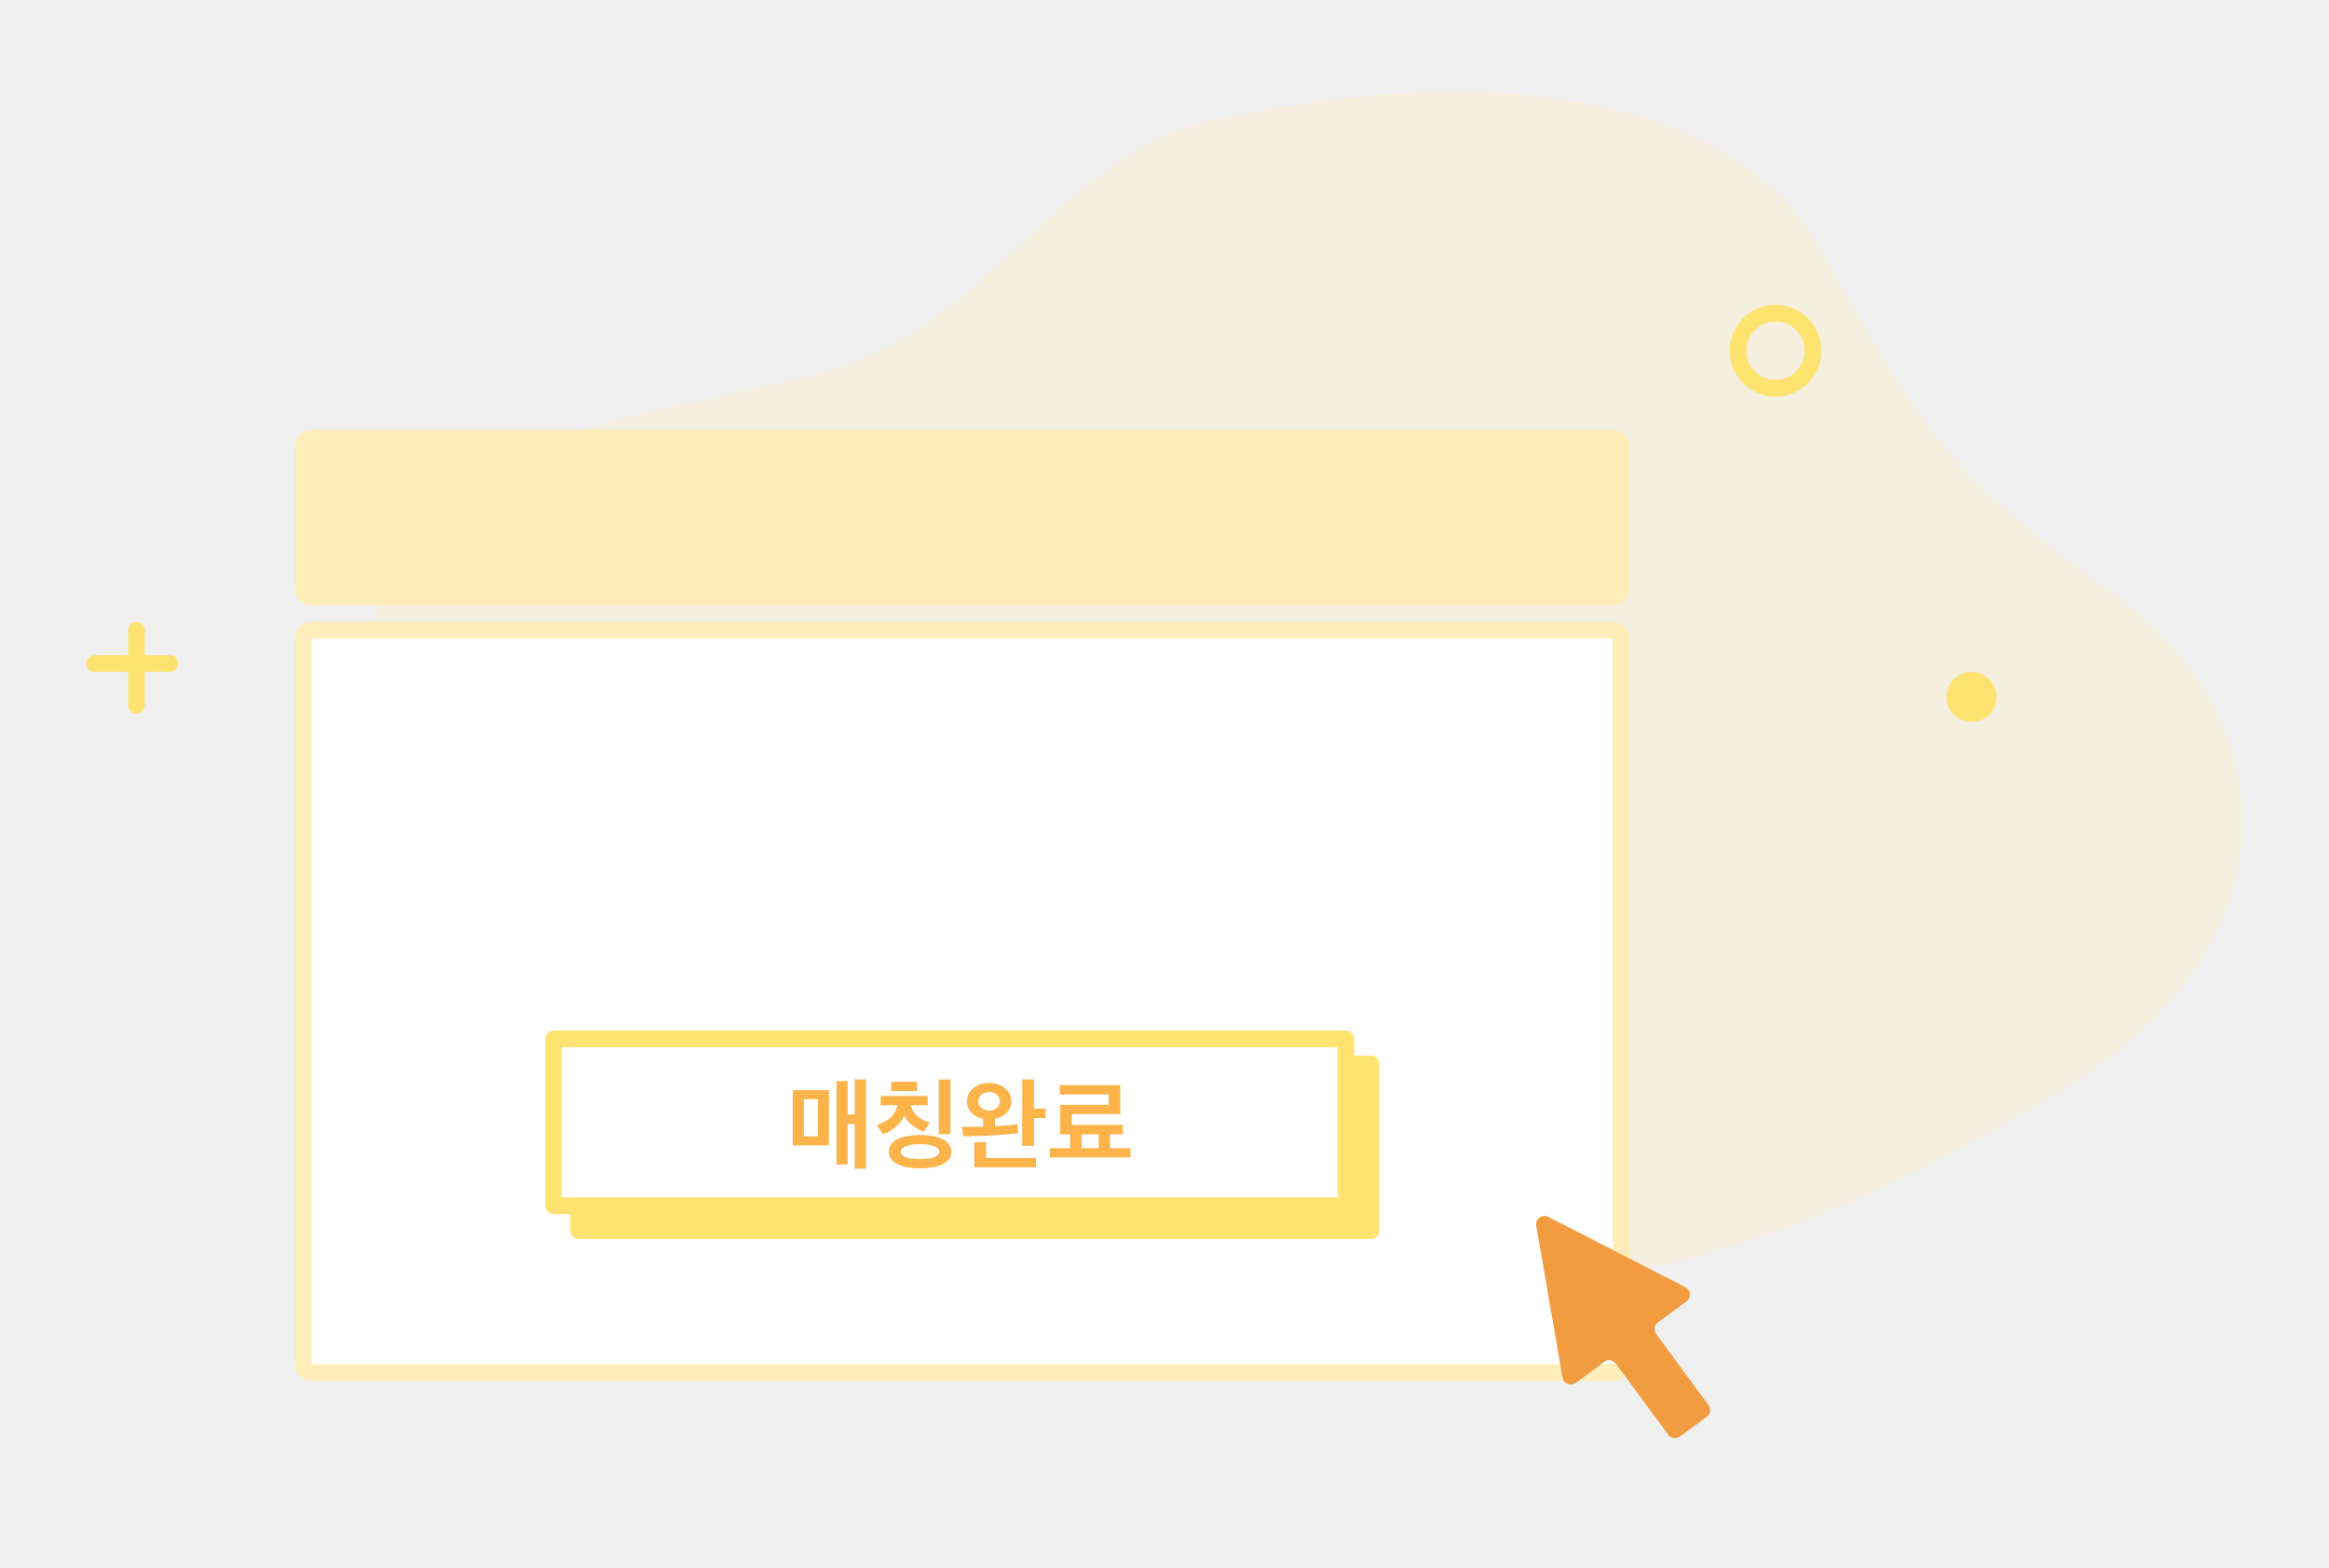
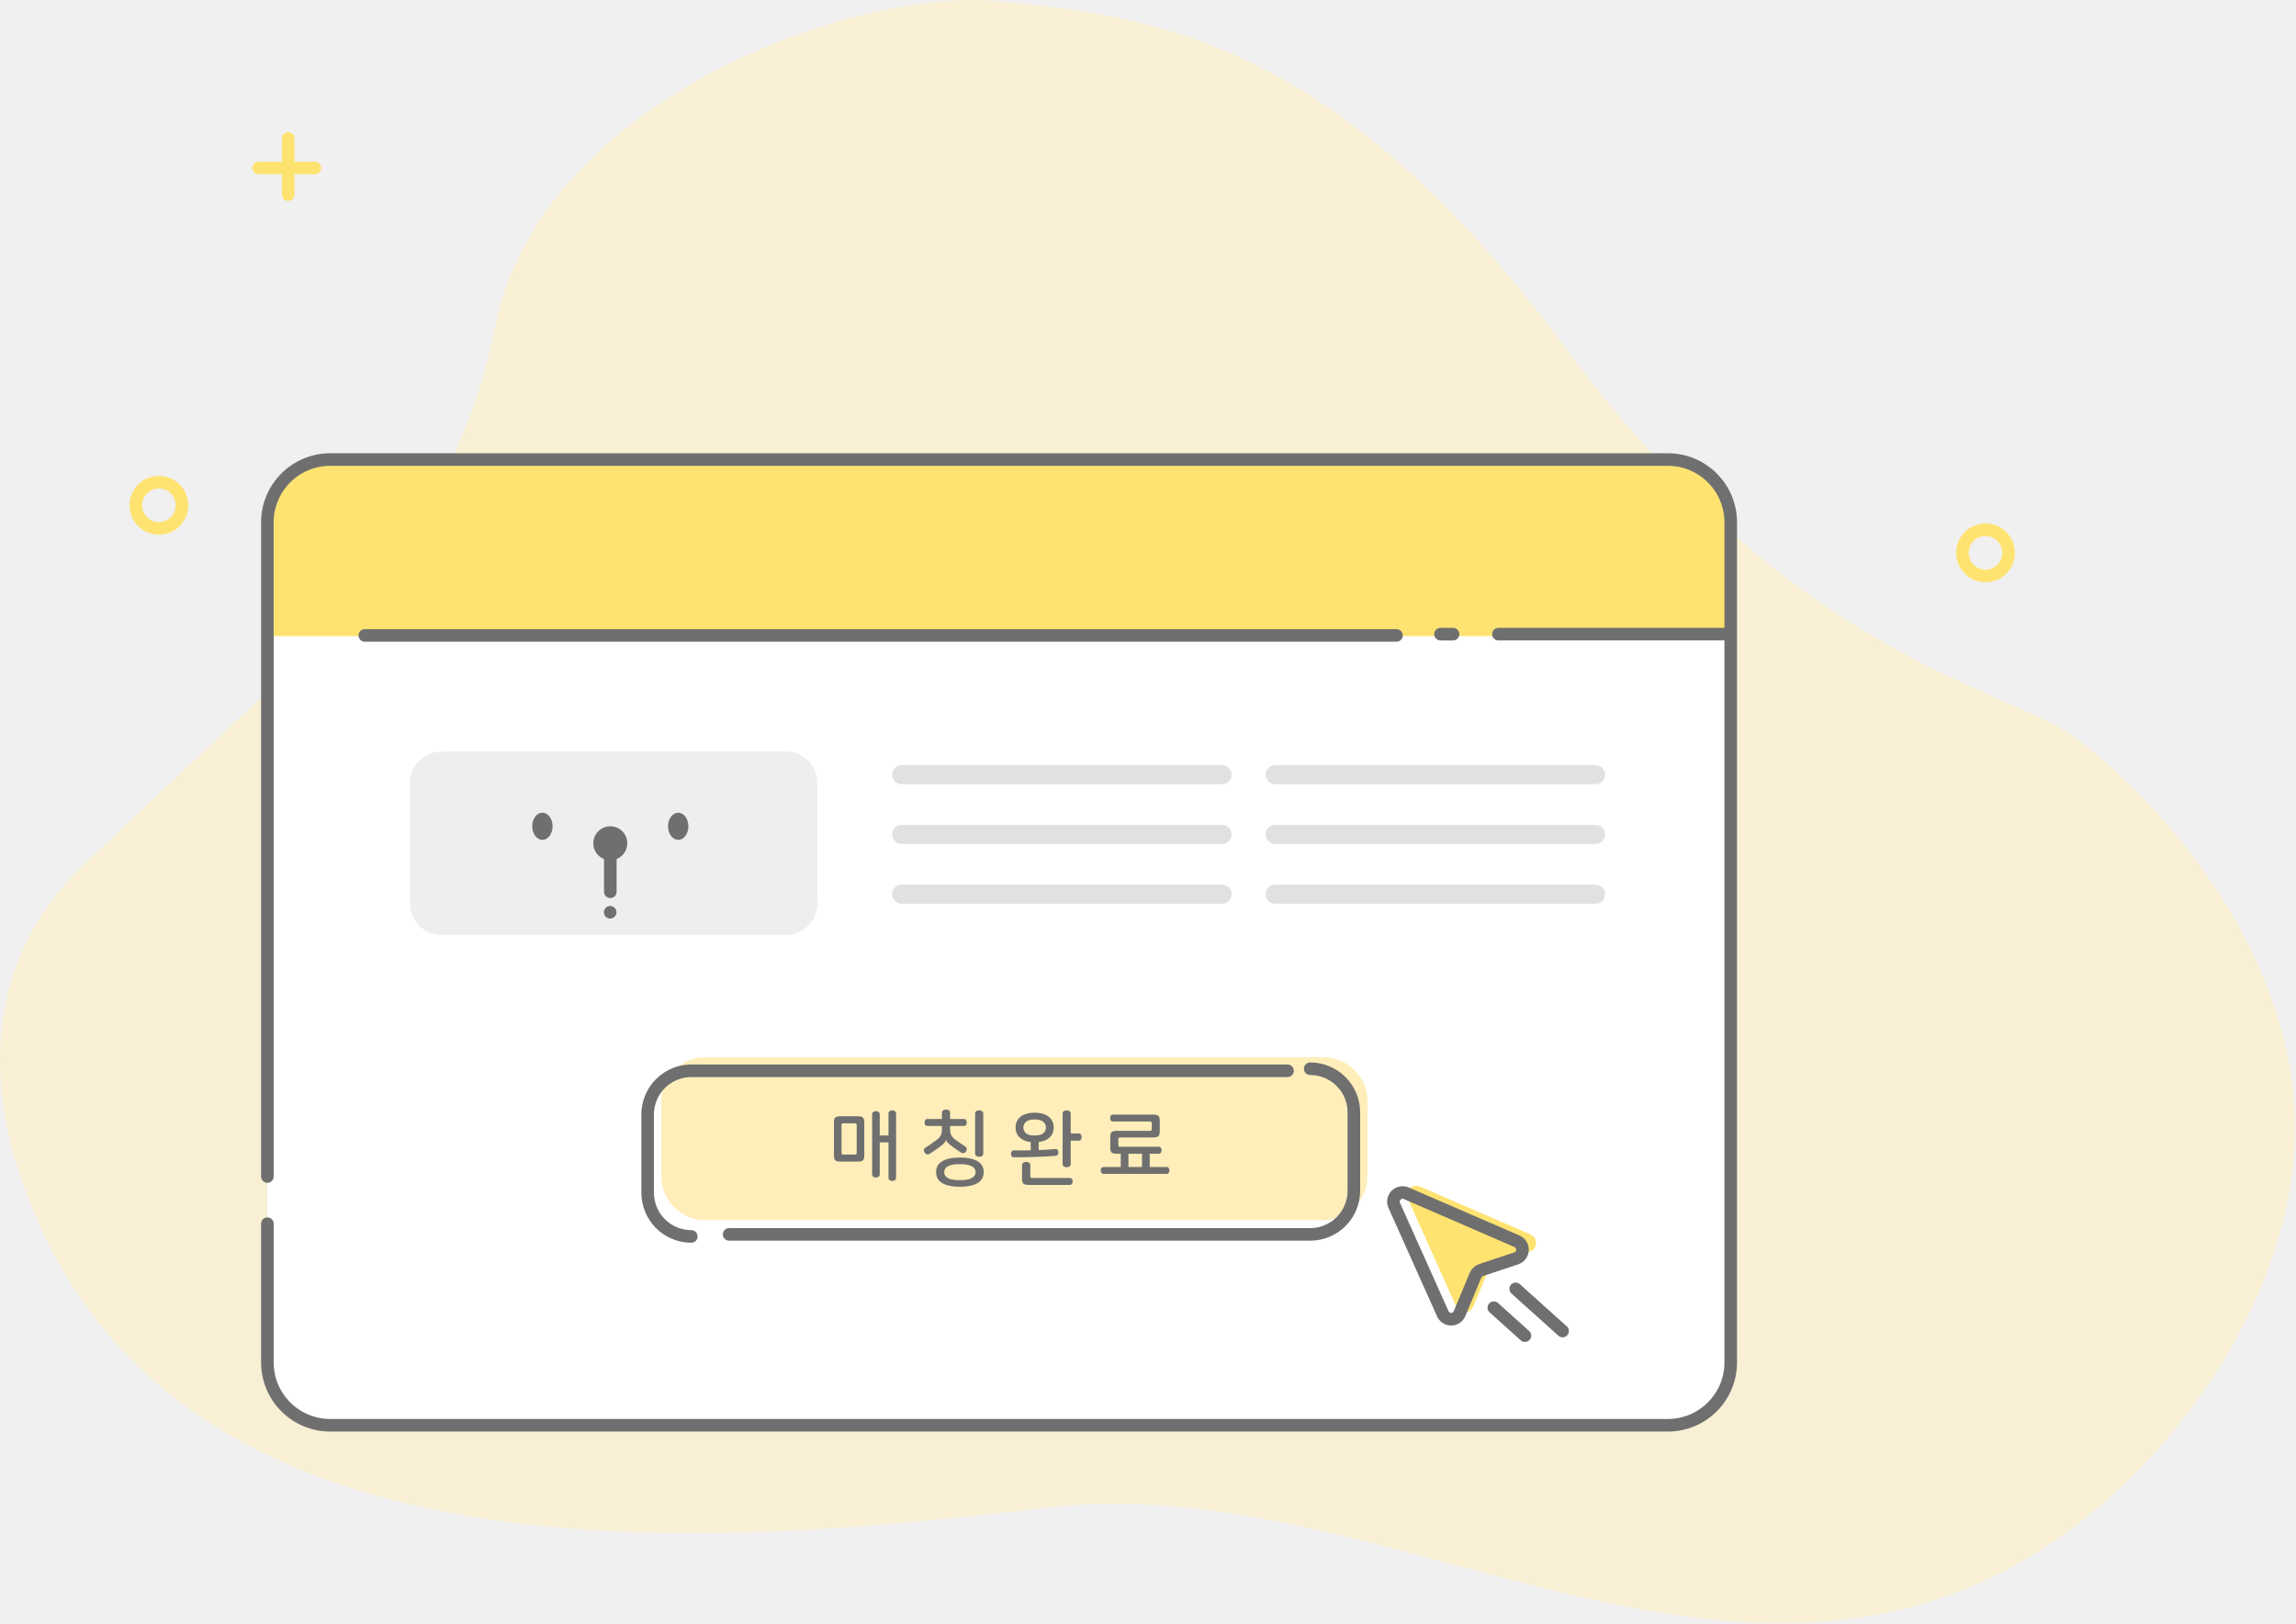
- <svg xmlns="http://www.w3.org/2000/svg" width="431" height="290" viewBox="0 0 431 290" fill="none">
-   <path opacity="0.3" d="M223.605 22.453C194.297 29.161 181.929 64.129 146.428 70.303C101.694 81.279 80.046 78.508 63.078 129.729C46.11 180.95 159.805 205.059 220.735 228.231C281.666 251.402 334.739 230.059 381.159 202.01C424.975 175.535 424.264 133.588 390.414 109.324C360.121 87.61 354.845 78.18 337.316 46.845L337.055 46.378C319.315 14.67 268.922 12.082 223.605 22.453Z" fill="#FFEEBA" />
-   <rect x="56.132" y="116.609" width="243.878" height="137.374" rx="1.544" fill="white" stroke="#FFEEBA" stroke-width="3.087" />
-   <rect x="54.589" y="79.564" width="246.965" height="32.414" rx="3.087" fill="#FFEEBA" />
-   <rect x="106.296" y="196.101" width="148.179" height="32.414" rx="0.772" fill="#FFE371" stroke="#FFE371" stroke-width="1.544" />
-   <mask id="path-5-inside-1_1521:2604" fill="white">
-     <rect x="100.895" y="190.698" width="149.723" height="33.958" rx="1.544" />
-   </mask>
-   <rect x="100.895" y="190.698" width="149.723" height="33.958" rx="1.544" fill="white" stroke="#FFE371" stroke-width="6.174" mask="url(#path-5-inside-1_1521:2604)" />
-   <circle cx="328.566" cy="64.9" r="6.946" stroke="#FFE371" stroke-width="3.087" />
-   <circle cx="364.839" cy="128.957" r="4.631" fill="#FFE371" />
-   <line x1="17.544" y1="122.783" x2="31.435" y2="122.783" stroke="#FFE371" stroke-width="3.087" stroke-linecap="round" />
-   <line x1="25.261" y1="116.609" x2="25.261" y2="130.501" stroke="#FFE371" stroke-width="3.087" stroke-linecap="round" />
-   <path d="M153.4 201.727V211.952H146.713V201.727H153.4ZM160.253 216.249H158.178V207.969H156.845V215.489H154.807V200.042H156.845V206.228H158.178V199.745H160.253V216.249ZM151.362 210.285V203.394H148.75V210.285H151.362ZM174.519 210.859C175.544 211.402 176.057 212.155 176.057 213.119C176.057 214.082 175.551 214.835 174.538 215.378C173.525 215.922 172.099 216.193 170.259 216.193C168.432 216.193 167.012 215.922 165.999 215.378C164.987 214.835 164.48 214.082 164.48 213.119C164.48 212.155 164.987 211.402 165.999 210.859C167.024 210.303 168.444 210.025 170.259 210.025C172.087 210.025 173.507 210.303 174.519 210.859ZM162.98 204.506V202.783H171.667V204.506H168.537C168.907 206.074 170.08 207.142 172.056 207.71L170.963 209.396C170.259 209.161 169.555 208.784 168.852 208.266C168.148 207.735 167.641 207.136 167.333 206.469C167.049 207.198 166.524 207.889 165.758 208.544C165.005 209.186 164.221 209.63 163.406 209.877L162.239 208.229C164.462 207.451 165.746 206.21 166.092 204.506H162.98ZM175.89 209.877H173.723V199.745H175.89V209.877ZM170.259 211.711C169.136 211.711 168.259 211.841 167.629 212.1C167.012 212.359 166.703 212.699 166.703 213.119C166.703 213.551 167.012 213.89 167.629 214.137C168.247 214.372 169.123 214.489 170.259 214.489C171.408 214.489 172.291 214.372 172.908 214.137C173.525 213.89 173.834 213.551 173.834 213.119C173.834 212.686 173.519 212.347 172.889 212.1C172.272 211.841 171.395 211.711 170.259 211.711ZM164.925 201.894V200.171H169.722V201.894H164.925ZM188.416 209.673C187.082 209.859 185.396 210.007 183.359 210.118C181.322 210.217 179.624 210.266 178.265 210.266L177.987 208.525C179.753 208.525 181.068 208.513 181.933 208.488V207.025C181.031 206.827 180.303 206.438 179.747 205.858C179.204 205.265 178.932 204.574 178.932 203.783C178.932 202.82 179.321 202.018 180.099 201.375C180.889 200.721 181.877 200.394 183.063 200.394C184.236 200.394 185.211 200.721 185.989 201.375C186.767 202.018 187.156 202.826 187.156 203.802C187.156 204.592 186.872 205.284 186.304 205.876C185.748 206.469 185.02 206.852 184.118 207.025V208.414C185.798 208.328 187.181 208.204 188.267 208.043C188.28 208.155 188.298 208.402 188.323 208.784C188.36 209.167 188.391 209.464 188.416 209.673ZM191.342 199.745V205.117H193.509V206.895H191.342V212.026H189.175V199.745H191.342ZM191.731 216.008H180.303V211.34H182.47V214.304H191.731V216.008ZM184.489 204.987C184.859 204.629 185.045 204.228 185.045 203.783C185.045 203.339 184.859 202.944 184.489 202.598C184.118 202.24 183.643 202.061 183.063 202.061C182.47 202.061 181.982 202.234 181.599 202.579C181.229 202.925 181.044 203.326 181.044 203.783C181.044 204.228 181.229 204.629 181.599 204.987C181.982 205.333 182.47 205.506 183.063 205.506C183.643 205.506 184.118 205.333 184.489 204.987ZM207.794 209.896H205.405V212.47H209.202V214.193H194.292V212.47H198.052V209.896H196.199V204.432H205.164V202.524H196.107V200.801H207.313V206.154H198.348V208.155H207.794V209.896ZM200.163 209.896V212.47H203.312V209.896H200.163Z" fill="#FCB34A" />
-   <path fill-rule="evenodd" clip-rule="evenodd" d="M312.105 240.807C313.029 240.127 312.915 238.713 311.895 238.19L286.511 225.166C285.378 224.585 284.068 225.549 284.286 226.803L289.159 254.914C289.355 256.044 290.671 256.573 291.594 255.894L296.878 252.008C297.564 251.502 298.53 251.65 299.036 252.336L308.72 265.503C309.226 266.189 310.192 266.337 310.878 265.831L315.845 262.178C316.532 261.673 316.679 260.707 316.174 260.02L306.489 246.854C305.984 246.167 306.131 245.201 306.818 244.696L312.105 240.807Z" fill="#F29C42" />
+ <svg xmlns="http://www.w3.org/2000/svg" width="365" height="258" viewBox="0 0 365 258" fill="none">
+   <g clip-path="url(#clip0_2015_3139)">
+     <path opacity="0.5" d="M27.799 222.217C16.492 213.418 7.617 201.339 2.563 184.818C-2.671 167.71 -0.192 150.543 12.899 137.889C50.028 101.974 71.587 87.608 78.773 51.694C85.96 15.779 136.263 -2.179 159.02 0.216C181.776 2.61 211.719 5.004 248.848 55.285C285.977 105.566 319.513 109.157 330.292 117.537C347.384 130.814 362.319 151.824 364.595 173.696C367.745 203.948 343.874 237.146 317.645 250.207C268.598 274.557 217.504 233.542 166.206 239.648C123.855 244.688 63.55 249.967 27.799 222.217Z" fill="#FFEEBA" />
+     <path d="M315.644 91.548C317.67 91.548 319.312 89.903 319.312 87.875C319.312 85.846 317.67 84.201 315.644 84.201C313.617 84.201 311.975 85.846 311.975 87.875C311.975 89.903 313.617 91.548 315.644 91.548Z" stroke="#FFE371" stroke-width="2" stroke-miterlimit="10" />
+     <path d="M25.259 83.991C27.285 83.991 28.928 82.347 28.928 80.318C28.928 78.289 27.285 76.644 25.259 76.644C23.233 76.644 21.59 78.289 21.59 80.318C21.59 82.347 23.233 83.991 25.259 83.991Z" stroke="#FFE371" stroke-width="2" stroke-miterlimit="10" />
+   </g>
+   <path d="M265.153 73.041H52.492C46.977 73.041 42.507 77.512 42.507 83.026V216.549C42.507 222.064 46.977 226.535 52.492 226.535H265.153C270.668 226.535 275.139 222.064 275.139 216.549V83.026C275.139 77.512 270.668 73.041 265.153 73.041Z" fill="white" />
+   <rect x="105.117" y="168.037" width="112.268" height="25.908" rx="7" fill="#FFEEBA" />
+   <path d="M42.507 83.041C42.507 77.518 46.984 73.041 52.507 73.041H264.599C270.122 73.041 274.599 77.518 274.599 83.041V101.108H42.507V83.041Z" fill="#FFE371" />
+   <path d="M58 101L222 101L58 101Z" fill="white" />
+   <path d="M58 101L222 101" stroke="#6F6F6F" stroke-width="2" stroke-linecap="round" stroke-linejoin="round" />
+   <path d="M230.997 100.797H229H230.997Z" fill="white" />
+   <path d="M230.997 100.797H229" stroke="#6F6F6F" stroke-width="2" stroke-linecap="round" stroke-linejoin="round" />
+   <path d="M238.209 100.795H274.664H238.209Z" fill="white" />
+   <path d="M238.209 100.795H274.664" stroke="#6F6F6F" stroke-width="2" stroke-linecap="round" stroke-linejoin="round" />
+   <path d="M208.285 169.873C210.126 169.873 211.891 170.604 213.193 171.906C214.495 173.208 215.226 174.973 215.226 176.814V189.261C215.226 191.102 214.495 192.867 213.193 194.169C211.891 195.471 210.126 196.202 208.285 196.202H115.912" stroke="#6F6F6F" stroke-width="2" stroke-linecap="round" stroke-linejoin="round" />
+   <path d="M109.899 196.526C108.058 196.526 106.293 195.795 104.991 194.493C103.689 193.191 102.958 191.426 102.958 189.585V177.138C102.958 175.298 103.689 173.532 104.991 172.23C106.293 170.929 108.058 170.197 109.899 170.197H204.679" stroke="#6F6F6F" stroke-width="2" stroke-linecap="round" stroke-linejoin="round" />
+   <path d="M223.776 190.448L231.516 207.72C231.626 207.983 231.811 208.207 232.049 208.364C232.286 208.522 232.564 208.606 232.849 208.606C233.133 208.606 233.412 208.522 233.649 208.364C233.886 208.207 234.071 207.983 234.182 207.72L236.73 201.61C236.811 201.419 236.932 201.247 237.085 201.106C237.237 200.964 237.418 200.857 237.615 200.79L243.196 198.933C243.476 198.84 243.721 198.664 243.899 198.428C244.077 198.193 244.179 197.909 244.192 197.614C244.205 197.319 244.128 197.027 243.971 196.777C243.814 196.527 243.585 196.33 243.315 196.213L225.686 188.57C225.422 188.462 225.132 188.433 224.853 188.488C224.573 188.543 224.315 188.679 224.111 188.879C223.908 189.079 223.768 189.334 223.708 189.613C223.648 189.892 223.672 190.183 223.776 190.448Z" fill="#FFE371" />
+   <path d="M221.616 191.528L229.356 208.8C229.467 209.063 229.652 209.287 229.889 209.444C230.127 209.602 230.405 209.686 230.69 209.686C230.974 209.686 231.253 209.602 231.49 209.444C231.727 209.287 231.912 209.063 232.023 208.8L234.57 202.69C234.652 202.499 234.773 202.327 234.925 202.186C235.078 202.044 235.259 201.937 235.456 201.87L241.037 200.013C241.317 199.92 241.562 199.744 241.74 199.509C241.918 199.273 242.02 198.989 242.033 198.694C242.045 198.399 241.968 198.107 241.812 197.857C241.655 197.607 241.426 197.41 241.155 197.293L223.527 189.65C223.263 189.542 222.973 189.513 222.693 189.568C222.413 189.623 222.156 189.759 221.952 189.959C221.749 190.159 221.609 190.414 221.549 190.693C221.489 190.972 221.513 191.263 221.616 191.528V191.528Z" stroke="#6F6F6F" stroke-width="2" stroke-linecap="round" stroke-linejoin="round" />
+   <path d="M237.475 207.85L242.419 212.297" stroke="#6F6F6F" stroke-width="2" stroke-linecap="round" stroke-linejoin="round" />
+   <path d="M240.95 204.859L248.41 211.563" stroke="#6F6F6F" stroke-width="2" stroke-linecap="round" stroke-linejoin="round" />
+   <path d="M136.396 177.429C136.778 177.429 137.038 177.498 137.176 177.637C137.324 177.775 137.397 178.031 137.397 178.404V183.656C137.397 184.028 137.324 184.284 137.176 184.423C137.038 184.561 136.778 184.631 136.396 184.631H133.575C133.194 184.631 132.93 184.561 132.782 184.423C132.644 184.284 132.574 184.028 132.574 183.656V178.404C132.574 178.031 132.644 177.775 132.782 177.637C132.93 177.498 133.194 177.429 133.575 177.429H136.396ZM134.056 178.547C133.874 178.547 133.783 178.633 133.783 178.807V183.253C133.783 183.426 133.874 183.513 134.056 183.513H135.915C136.097 183.513 136.188 183.426 136.188 183.253V178.807C136.188 178.633 136.097 178.547 135.915 178.547H134.056ZM141.843 176.48C141.999 176.48 142.138 176.523 142.259 176.61C142.389 176.688 142.454 176.813 142.454 176.987V187.205C142.454 187.378 142.389 187.504 142.259 187.582C142.138 187.668 141.999 187.712 141.843 187.712C141.696 187.712 141.557 187.668 141.427 187.582C141.306 187.504 141.245 187.378 141.245 187.205V181.576H139.854V186.659C139.854 186.832 139.789 186.958 139.659 187.036C139.538 187.122 139.399 187.166 139.243 187.166C139.096 187.166 138.957 187.122 138.827 187.036C138.706 186.958 138.645 186.832 138.645 186.659V177.117C138.645 176.943 138.706 176.818 138.827 176.74C138.957 176.653 139.096 176.61 139.243 176.61C139.399 176.61 139.538 176.653 139.659 176.74C139.789 176.818 139.854 176.943 139.854 177.117V180.471H141.245V176.987C141.245 176.813 141.306 176.688 141.427 176.61C141.557 176.523 141.696 176.48 141.843 176.48ZM150.386 176.35C150.56 176.35 150.711 176.393 150.841 176.48C150.971 176.566 151.036 176.705 151.036 176.896V177.858H153.233C153.389 177.858 153.502 177.914 153.571 178.027C153.649 178.139 153.688 178.269 153.688 178.417C153.688 178.564 153.649 178.694 153.571 178.807C153.502 178.911 153.389 178.963 153.233 178.963H151.036V179.483C151.036 179.873 151.101 180.193 151.231 180.445C151.361 180.687 151.574 180.921 151.868 181.147C152.484 181.589 153.004 181.944 153.428 182.213C153.576 182.308 153.658 182.434 153.675 182.59C153.701 182.746 153.667 182.889 153.571 183.019C153.502 183.131 153.394 183.214 153.246 183.266C153.099 183.309 152.943 183.283 152.778 183.188C152.614 183.084 152.41 182.954 152.167 182.798C151.933 182.633 151.682 182.451 151.413 182.252C151.075 182 150.828 181.797 150.672 181.641C150.525 181.476 150.438 181.329 150.412 181.199H150.399C150.365 181.346 150.269 181.506 150.113 181.68C149.957 181.853 149.706 182.065 149.359 182.317C149.082 182.516 148.813 182.707 148.553 182.889C148.293 183.062 148.029 183.235 147.76 183.409C147.613 183.504 147.466 183.526 147.318 183.474C147.171 183.413 147.063 183.322 146.993 183.201C146.907 183.079 146.868 182.941 146.876 182.785C146.885 182.629 146.967 182.503 147.123 182.408C147.427 182.208 147.721 182.013 148.007 181.823C148.293 181.623 148.592 181.407 148.904 181.173C149.199 180.956 149.411 180.726 149.541 180.484C149.671 180.232 149.736 179.907 149.736 179.509V178.963H147.448C147.284 178.963 147.162 178.911 147.084 178.807C147.015 178.694 146.98 178.564 146.98 178.417C146.98 178.269 147.015 178.139 147.084 178.027C147.162 177.914 147.284 177.858 147.448 177.858H149.736V176.896C149.736 176.705 149.801 176.566 149.931 176.48C150.07 176.393 150.222 176.35 150.386 176.35ZM155.664 176.48C155.838 176.48 155.989 176.523 156.119 176.61C156.249 176.696 156.314 176.835 156.314 177.026V183.331C156.314 183.513 156.249 183.647 156.119 183.734C155.989 183.82 155.838 183.864 155.664 183.864C155.491 183.864 155.339 183.82 155.209 183.734C155.079 183.647 155.014 183.513 155.014 183.331V177.026C155.014 176.835 155.079 176.696 155.209 176.61C155.339 176.523 155.491 176.48 155.664 176.48ZM152.596 183.981C153.801 183.981 154.733 184.176 155.391 184.566C156.05 184.956 156.379 185.536 156.379 186.308C156.379 187.088 156.05 187.668 155.391 188.05C154.733 188.44 153.801 188.635 152.596 188.635C151.392 188.635 150.46 188.44 149.801 188.05C149.143 187.668 148.813 187.088 148.813 186.308C148.813 185.528 149.143 184.947 149.801 184.566C150.46 184.176 151.392 183.981 152.596 183.981ZM152.596 185.034C151.712 185.034 151.075 185.146 150.685 185.372C150.295 185.597 150.1 185.909 150.1 186.308C150.1 186.706 150.295 187.018 150.685 187.244C151.075 187.469 151.712 187.582 152.596 187.582C153.472 187.582 154.104 187.469 154.494 187.244C154.893 187.018 155.092 186.706 155.092 186.308C155.092 185.909 154.893 185.597 154.494 185.372C154.104 185.146 153.472 185.034 152.596 185.034ZM164.48 176.857C164.983 176.857 165.425 176.917 165.806 177.039C166.188 177.151 166.504 177.312 166.755 177.52C167.007 177.728 167.193 177.975 167.314 178.261C167.444 178.547 167.509 178.863 167.509 179.21C167.509 179.548 167.444 179.86 167.314 180.146C167.193 180.432 167.007 180.679 166.755 180.887C166.504 181.095 166.188 181.259 165.806 181.381C165.425 181.493 164.983 181.55 164.48 181.55C163.969 181.55 163.523 181.493 163.141 181.381C162.769 181.259 162.457 181.095 162.205 180.887C161.954 180.679 161.763 180.432 161.633 180.146C161.512 179.86 161.451 179.548 161.451 179.21C161.451 178.863 161.512 178.547 161.633 178.261C161.763 177.975 161.954 177.728 162.205 177.52C162.457 177.312 162.769 177.151 163.141 177.039C163.523 176.917 163.969 176.857 164.48 176.857ZM164.48 177.936C163.856 177.936 163.401 178.057 163.115 178.3C162.829 178.534 162.686 178.837 162.686 179.21C162.686 179.582 162.829 179.89 163.115 180.133C163.401 180.367 163.856 180.484 164.48 180.484C165.104 180.484 165.559 180.367 165.845 180.133C166.131 179.89 166.274 179.582 166.274 179.21C166.274 178.837 166.131 178.534 165.845 178.3C165.559 178.057 165.104 177.936 164.48 177.936ZM169.563 176.48C169.737 176.48 169.888 176.523 170.018 176.61C170.148 176.696 170.213 176.831 170.213 177.013V180.159H171.474C171.648 180.159 171.769 180.215 171.838 180.328C171.916 180.44 171.955 180.575 171.955 180.731C171.955 180.887 171.916 181.021 171.838 181.134C171.769 181.246 171.648 181.303 171.474 181.303H170.213V184.995C170.213 185.177 170.148 185.311 170.018 185.398C169.888 185.484 169.737 185.528 169.563 185.528C169.399 185.528 169.251 185.484 169.121 185.398C168.991 185.311 168.926 185.177 168.926 184.995V177.013C168.926 176.831 168.991 176.696 169.121 176.61C169.251 176.523 169.399 176.48 169.563 176.48ZM167.769 182.629C167.917 182.611 168.029 182.65 168.107 182.746C168.185 182.841 168.233 182.967 168.25 183.123C168.268 183.27 168.242 183.4 168.172 183.513C168.112 183.625 168.008 183.69 167.86 183.708C166.864 183.794 165.802 183.855 164.675 183.89C163.549 183.924 162.383 183.942 161.178 183.942C161.022 183.942 160.905 183.89 160.827 183.786C160.758 183.673 160.723 183.543 160.723 183.396C160.723 183.248 160.758 183.123 160.827 183.019C160.905 182.906 161.022 182.85 161.178 182.85C161.62 182.85 162.062 182.85 162.504 182.85C162.946 182.85 163.397 182.845 163.856 182.837V180.757H165.13V182.798C165.564 182.78 165.997 182.759 166.43 182.733C166.872 182.707 167.319 182.672 167.769 182.629ZM163.141 184.67C163.306 184.67 163.453 184.713 163.583 184.8C163.722 184.886 163.791 185.025 163.791 185.216V186.958C163.791 187.053 163.809 187.122 163.843 187.166C163.887 187.209 163.96 187.231 164.064 187.231H170.07C170.226 187.231 170.339 187.283 170.408 187.387C170.486 187.499 170.525 187.629 170.525 187.777C170.525 187.924 170.486 188.054 170.408 188.167C170.339 188.279 170.226 188.336 170.07 188.336H163.479C163.098 188.336 162.834 188.266 162.686 188.128C162.548 187.989 162.478 187.733 162.478 187.361V185.216C162.478 185.025 162.543 184.886 162.673 184.8C162.812 184.713 162.968 184.67 163.141 184.67ZM183.371 177.156C183.753 177.156 184.013 177.225 184.151 177.364C184.299 177.502 184.372 177.758 184.372 178.131V179.834C184.372 180.198 184.299 180.449 184.151 180.588C184.013 180.726 183.753 180.796 183.371 180.796H178.054C177.872 180.796 177.781 180.887 177.781 181.069V182.018C177.781 182.191 177.872 182.278 178.054 182.278H184.203C184.359 182.278 184.472 182.334 184.541 182.447C184.619 182.559 184.658 182.689 184.658 182.837C184.658 182.984 184.619 183.114 184.541 183.227C184.472 183.331 184.359 183.383 184.203 183.383H177.508C177.127 183.383 176.863 183.313 176.715 183.175C176.577 183.036 176.507 182.78 176.507 182.408V180.705C176.507 180.332 176.577 180.081 176.715 179.951C176.863 179.812 177.127 179.743 177.508 179.743H182.825C183.007 179.743 183.098 179.652 183.098 179.47V178.534C183.098 178.352 183.007 178.261 182.825 178.261H176.936C176.78 178.261 176.663 178.209 176.585 178.105C176.516 177.992 176.481 177.862 176.481 177.715C176.481 177.567 176.516 177.437 176.585 177.325C176.663 177.212 176.78 177.156 176.936 177.156H183.371ZM179.393 185.489H181.551V182.85H182.773V185.489H185.451C185.607 185.489 185.72 185.541 185.789 185.645C185.867 185.749 185.906 185.874 185.906 186.022C185.906 186.169 185.867 186.299 185.789 186.412C185.72 186.524 185.607 186.581 185.451 186.581H175.441C175.285 186.581 175.168 186.524 175.09 186.412C175.021 186.299 174.986 186.169 174.986 186.022C174.986 185.874 175.021 185.749 175.09 185.645C175.168 185.541 175.285 185.489 175.441 185.489H178.171V182.85H179.393V185.489Z" fill="#6F6F6F" />
+   <path d="M42.506 194.501V216.551C42.506 222.066 46.977 226.537 52.491 226.537H265.152C270.667 226.537 275.138 222.066 275.138 216.551V83.028C275.138 77.514 270.667 73.043 265.152 73.043H52.491C46.977 73.043 42.506 77.514 42.506 83.028V187.001" stroke="#6F6F6F" stroke-width="2" stroke-linecap="round" stroke-linejoin="round" />
+   <rect x="141.82" y="121.619" width="53.975" height="3.023" rx="1.511" fill="#C4C4C4" fill-opacity="0.5" />
+   <rect x="141.82" y="131.119" width="53.975" height="3.023" rx="1.511" fill="#C4C4C4" fill-opacity="0.5" />
+   <rect x="141.82" y="140.617" width="53.975" height="3.023" rx="1.511" fill="#C4C4C4" fill-opacity="0.5" />
+   <rect x="201.192" y="121.619" width="53.975" height="3.023" rx="1.511" fill="#C4C4C4" fill-opacity="0.5" />
+   <rect x="201.192" y="131.119" width="53.975" height="3.023" rx="1.511" fill="#C4C4C4" fill-opacity="0.5" />
+   <rect x="201.192" y="140.617" width="53.975" height="3.023" rx="1.511" fill="#C4C4C4" fill-opacity="0.5" />
+   <rect x="65.176" y="119.461" width="64.77" height="29.146" rx="5" fill="#C4C4C4" fill-opacity="0.3" />
+   <ellipse cx="86.226" cy="131.335" rx="1.619" ry="2.159" fill="#6F6F6F" />
+   <ellipse cx="107.816" cy="131.335" rx="1.619" ry="2.159" fill="#6F6F6F" />
+   <circle cx="97.021" cy="134.033" r="2.699" fill="#6F6F6F" />
+   <circle r="1" transform="matrix(1 0 0 -1 97 145)" fill="#6F6F6F" />
+   <path d="M97.022 134.191V141.748" stroke="#6F6F6F" stroke-width="2" stroke-linecap="round" />
+   <path d="M41.122 26.691H50.063" stroke="#FFE371" stroke-width="2" stroke-miterlimit="10" stroke-linecap="round" />
+   <path d="M45.812 22V30.952" stroke="#FFE371" stroke-width="2" stroke-miterlimit="10" stroke-linecap="round" />
+   <defs>
+     <clipPath id="clip0_2015_3139">
+       <rect width="364.87" height="258" fill="white" />
+     </clipPath>
+   </defs>
</svg>
